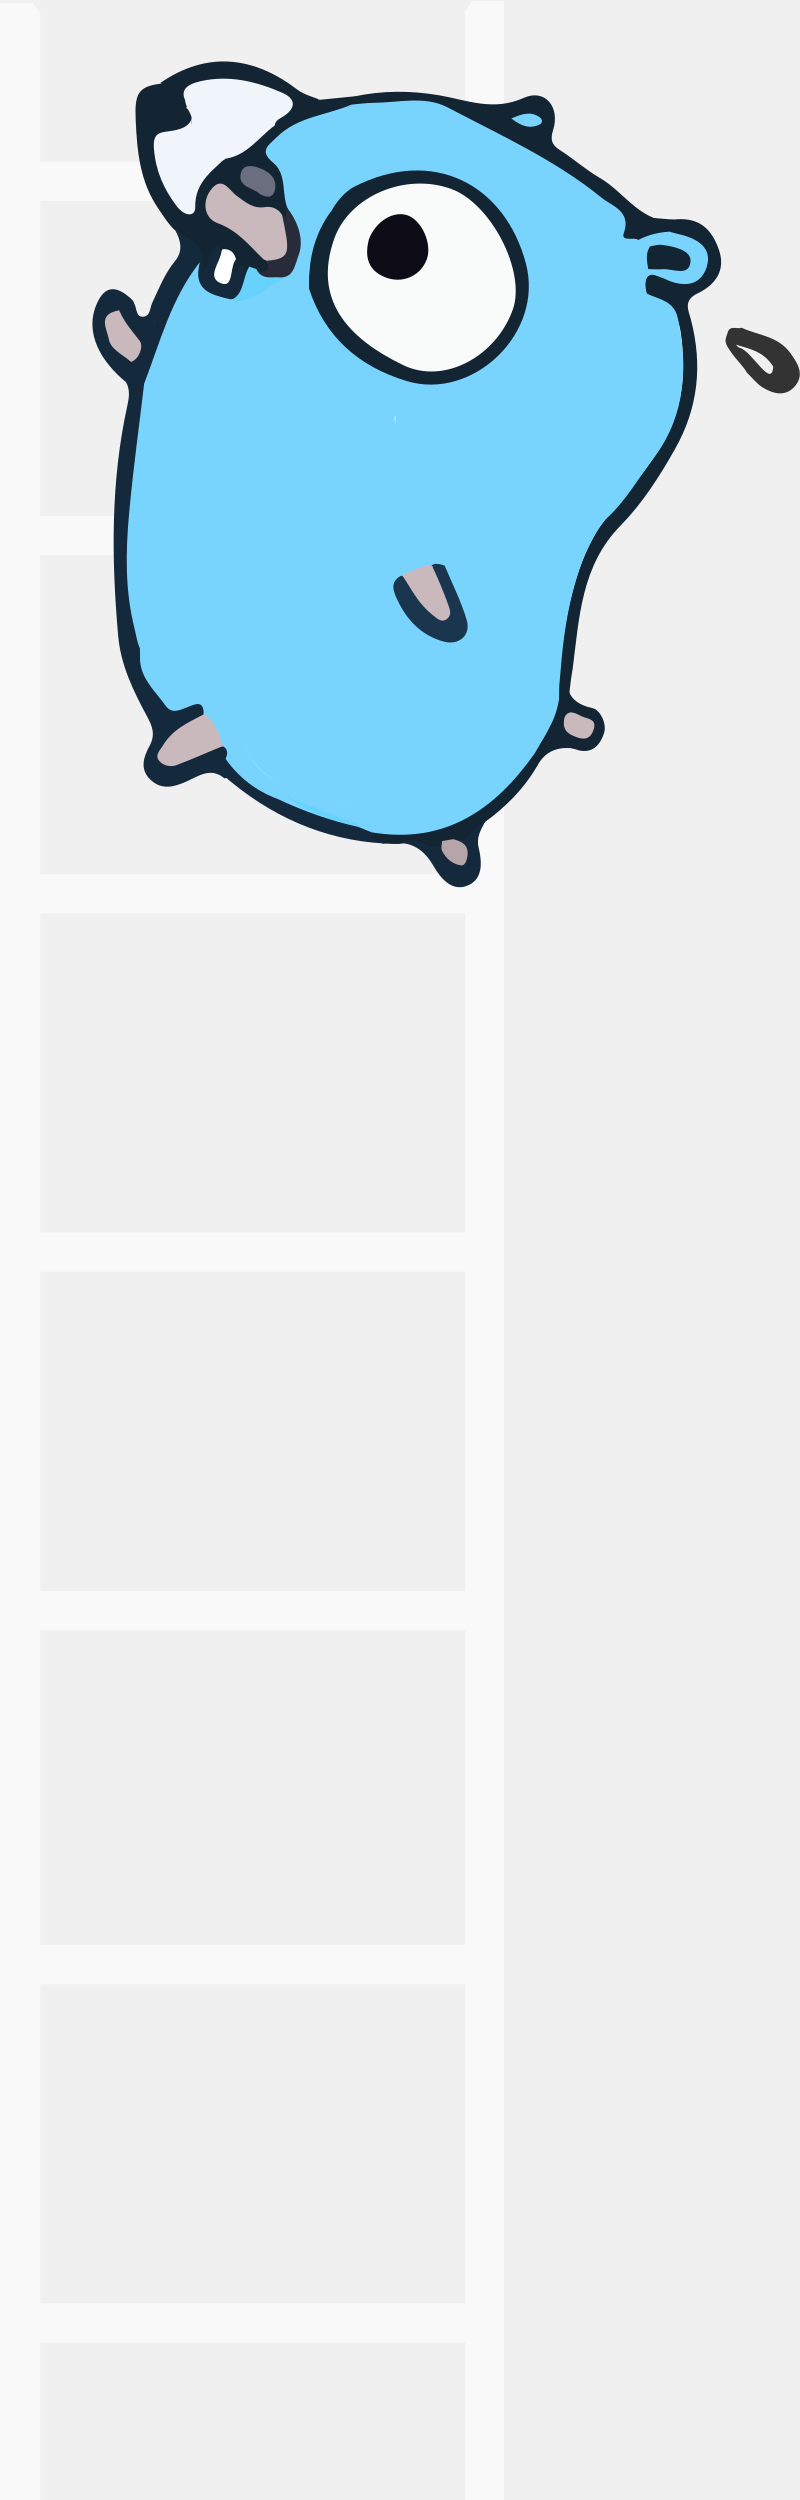
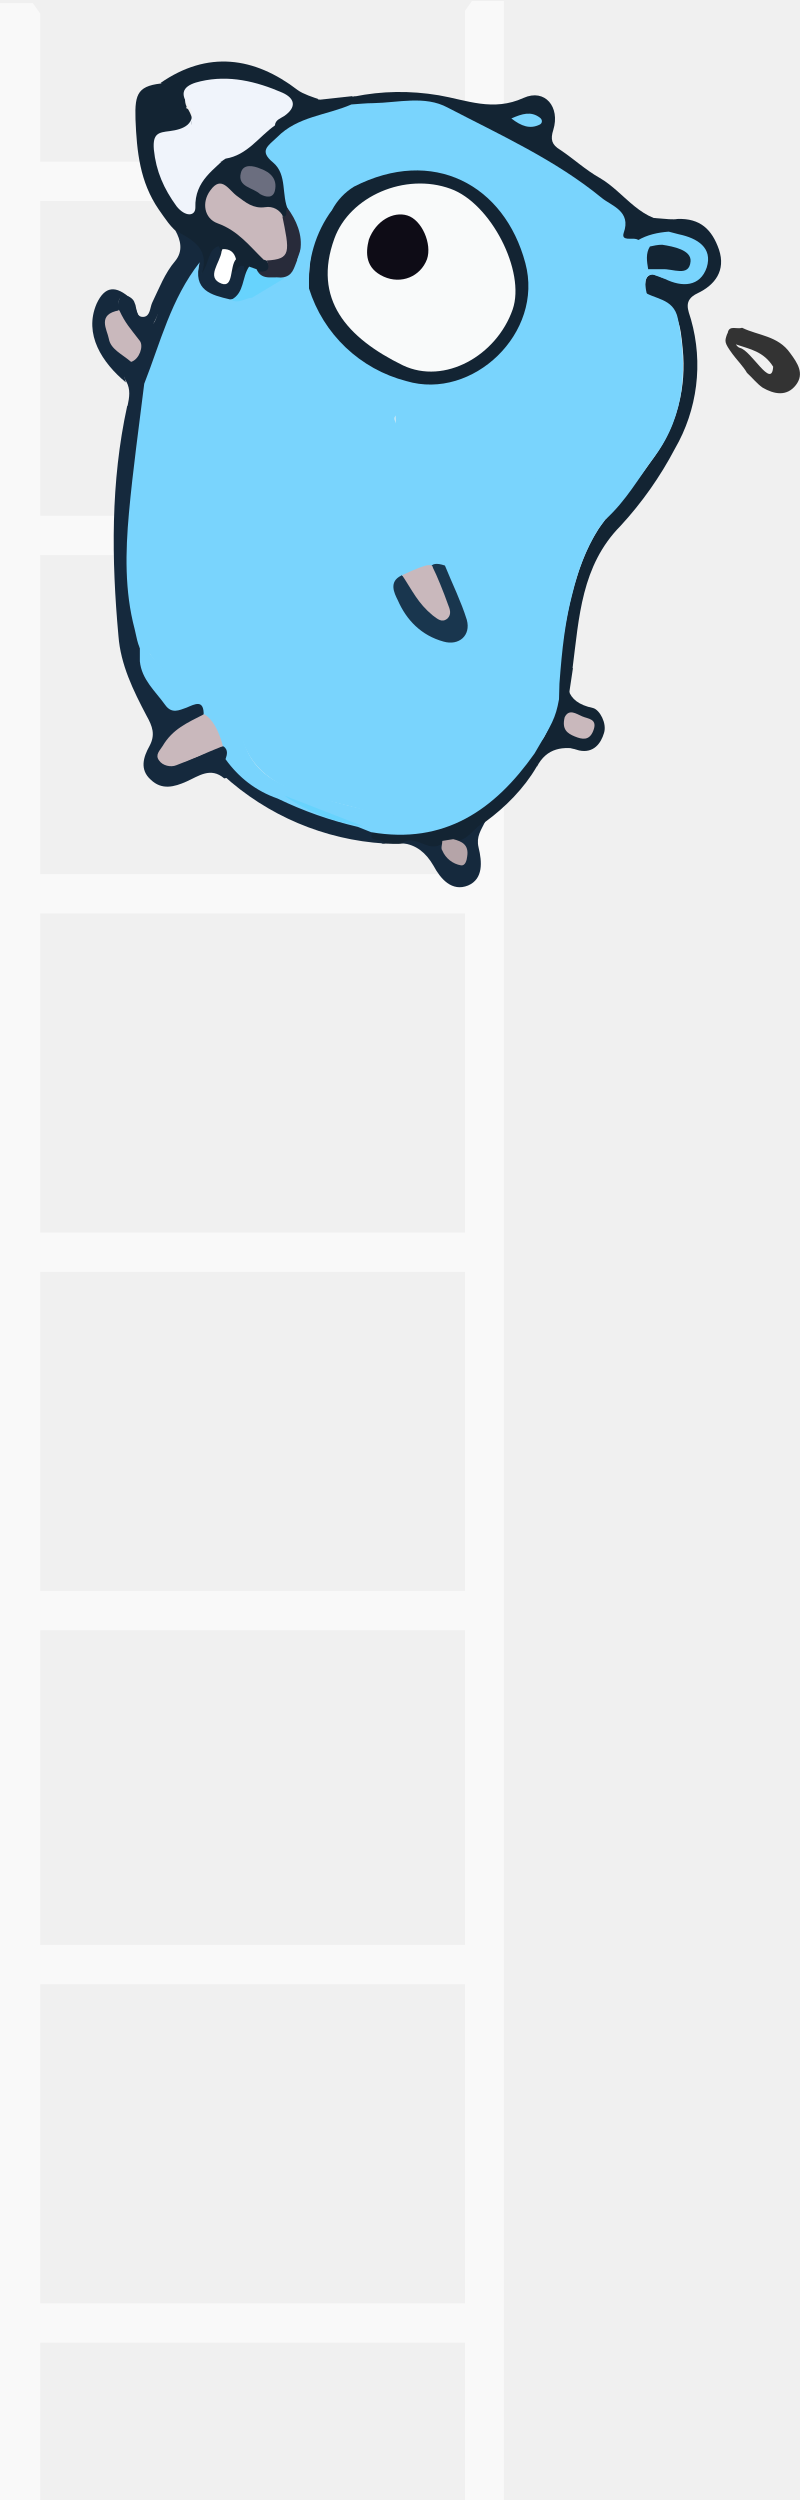
- <svg xmlns="http://www.w3.org/2000/svg" height="572" viewBox="0 0 183 572" width="183">
+ <svg xmlns="http://www.w3.org/2000/svg" height="572" width="183">
  <mask id="a" fill="#fff">
-     <path d="m0 .227h9.714v571.773h-9.714z" fill="#fff" fill-rule="evenodd" />
+     <path d="M0 .2h9.7V572H0z" fill-rule="evenodd" />
  </mask>
  <mask id="b" fill="#fff">
-     <path d="m.398.227h9.35v571.773h-9.349z" fill="#fff" fill-rule="evenodd" />
+     <path d="M.4.2h9.3V572H.4z" fill-rule="evenodd" />
  </mask>
  <mask id="c" fill="#fff">
-     <path d="m0 572h116v-572h-116z" fill="#fff" fill-rule="evenodd" />
+     <path d="M0 572h116V0H0z" fill-rule="evenodd" />
  </mask>
  <mask id="d" fill="#fff">
-     <path d="m.232.7h36.111v15.084h-36.11z" fill="#fff" fill-rule="evenodd" />
+     <path d="M.2.7h36.1v15H.3z" fill-rule="evenodd" />
  </mask>
-   <g fill="none" fill-rule="nonzero">
-     <g fill="#fff" opacity=".58">
-       <path d="m9.714 572h-9.715v-571.271h7.503l1.698 2.38v568.891z" mask="url(#a)" />
-       <path d="m9.75 572h-9.353v-569.393s1.587-2.38 1.636-2.38h7.288v571.773z" mask="url(#b)" transform="translate(106)" />
-       <path d="m0 373h115v-9h-115zm0-82h115v-9h-115zm0-164h115v-9h-115zm0 82h115v-9h-115zm0-163h115v-9h-115zm0 408h115v-9h-115zm0 82h115v-9h-115z" mask="url(#c)" />
+   <g fill="none">
+     <g fill="#fff" opacity=".6">
+       <path d="M9.7 572H0V.7h7.5l1.7 2.4V572z" mask="url(#a)" />
+       <path d="M9.8 572H.3V2.6L2 .2h7.3V572z" mask="url(#b)" transform="translate(106)" />
+       <path d="M0 373h115v-9H0zm0-82h115v-9H0zm0-164h115v-9H0zm0 82h115v-9H0zM0 46h115v-9H0zm0 408h115v-9H0zm0 82h115v-9H0z" mask="url(#c)" />
    </g>
-     <path d="m29.125 92.855c-3.825 17.406-3.638 34.982-2.09 52.616.584 6.662 3.436 12.542 6.497 18.228 1.365 2.53 2.107 4.374.633 7.057-1.35 2.464-2.241 5.328.306 7.689 2.559 2.369 5.292 1.65 8.198.359 2.723-1.211 5.569-3.369 8.68-.713 2.604-.389 2.313-2.568 2.65-4.366.02-1.125-.202-2.147-1.232-2.799-3.197-.907-5.49 1.445-8.193 2.339-1.684.558-3.965 2.16-5.013.47-1.308-2.107 1.352-3.393 2.674-4.76 1.912-1.973 4.841-2.633 6.47-5.013.804-2.06-.246-3.885-2.007-3.515-8.216 1.727-9.487-4.935-12.258-9.863-4.548-9.407-3.86-19.491-3.515-29.455.267-7.766 1.039-15.515 2.644-23.158.644-3.067 1.123-6.202.864-9.381.18-5.692 3.202-10.535 4.613-15.855.58-2.194 1.87-4.393.128-6.735-2.174 1.011-1.9 3.182-2.733 4.71-.735 1.347-.451 3.791-2.687 3.579-1.995-.188-2.582-2.708-2.829-4.348-.204-.467-.019-.065-.225-.534-.421-1.696-4.339-3.22-3.665 1.388-.228 4.394 3.871 7.997 2.236 12.618-1.195 1.232-1.47 2.566-.433 4.039.967 1.755.703 3.525.287 5.403z" fill="#15293d" />
+     <path d="M29.1 92.9c-3.8 17.4-3.6 35-2 52.6.5 6.6 3.4 12.5 6.4 18.2 1.4 2.5 2.1 4.4.7 7-1.4 2.5-2.3 5.4.3 7.7 2.5 2.4 5.3 1.7 8.2.4 2.7-1.2 5.5-3.4 8.6-.7 2.7-.4 2.4-2.6 2.7-4.4 0-1.1-.2-2.1-1.2-2.8-3.2-.9-5.5 1.5-8.2 2.4-1.7.5-4 2.1-5 .4-1.3-2 1.3-3.4 2.6-4.7 2-2 4.9-2.7 6.5-5 .8-2.1-.2-4-2-3.6-8.2 1.8-9.5-4.9-12.3-9.8C30 141.2 30.6 131 31 121c.3-7.7 1-15.5 2.7-23.1.6-3.1 1-6.2.8-9.4.2-5.7 3.2-10.5 4.6-15.9.6-2.2 2-4.4.2-6.7-2.2 1-2 3.2-2.8 4.7-.7 1.4-.4 3.8-2.6 3.6-2-.2-2.6-2.7-2.9-4.4l-.2-.5c-.4-1.7-4.3-3.2-3.7 1.4-.2 4.4 4 8 2.3 12.6-1.2 1.2-1.5 2.6-.5 4 1 1.8.7 3.6.3 5.5z" fill="#15293d" />
    <g fill="#132433">
-       <path d="m80.592 22.092-7.32.73c-4.836-.79-6.991 3.828-10.685 5.338-3.71 2.89-7.055 6.294-11.475 8.178-3.828 2.834-8.19 5.212-8.7 11.446-3.851-3.444-4.779-7.488-6.008-11.308-.915-2.845 1.447-3.304 3.318-4.156 3.09-1.408 5.758-3.14 3.339-7.195-.478-1.116-3.79.252-2.193-2.876 1.431-2.797-.56-3.394-2.915-3.222-6.363.513-7.17 2.192-6.912 8.302.308 7.333.957 14.307 5.274 20.536 1.482 2.136 2.756 4.374 4.992 5.824 1.698 3.39 5.026 5.91 4.924 10.14 3.235-.124 2.974-3.339 4.776-4.418.72-.078 1.205.25 1.517.878.107 2.91.936 4.78 4.272 3.041.76.035 1.51.121 2.265.218 3.708.234 3.586-1.447 1.94-3.9-2.732-3.47-5.163-7.21-9.517-9.044-1.823-.77-2.997-2.598-1.89-4.568 1.304-2.324 2.965-.597 4.11.354 3.306 2.738 7.573 2.743 11.278 4.322 1.239.06 2.022-.57 2.502-1.662.12-4.095.077-8.2-2.33-11.746-1.853-2.73-.706-4.367 1.592-5.921 2.938-1.988 6.026-3.529 9.523-4.253 2.32-.481 4.819-.822 5.731-3.628-.056-.887-.25-1.64-1.408-1.41" />
-       <path d="m131.05 152.854c1.473-11.57 1.967-23.428 10.877-32.535 5.066-5.178 8.94-11.254 12.517-17.582 5.331-9.431 6.332-19.22 3.645-29.593-.565-2.165-1.86-4.413 1.556-6.038 3.934-1.873 6.499-5.176 4.845-9.957-1.596-4.605-4.322-7.279-9.49-6.991-1.765.317-7.133-.838-8.907 0-.493.233 5.209 2.098 5.884 2.656 1.362.94 3.017 1.249 4.44 2.056 2.157 1.227 4.12 2.837 3.207 5.62-.812 2.475-3.008 2.918-5.396 2.429-.103.001-.207.001-.31 0-2.783.15-7.13-2.224-6.245 3.889.331.661.68 1.559 1.338 1.686 6.361 1.235 6.71 6.19 7.144 11.259.775 8.98-1.116 17.146-6.315 24.614-3.584 5.15-7.485 10.013-11.565 14.762-8.172 10.534-10.078 29.424-11.086 42.064-.103 1.29 1.966.028 3.049-2.417.268-2.498.539-4.473.812-5.923z" />
-       <path d="m154.894 50.564c-8.115.83-11.822-6.503-17.668-9.864-3.197-1.837-5.995-4.375-9.118-6.36-1.93-1.226-2.243-2.416-1.547-4.618 1.644-5.225-1.857-9.535-6.761-7.314-6.944 3.148-13.085.45-19.39-.615-6.594-1.114-12.955-1.084-19.41.28.28.586.561 1.172.844 1.759 1.816 1.999 4.143 1.237 6.26 1.019 8.56-.888 16.307.785 23.663 5.679 7.831 5.21 16.883 8.394 24.123 14.715 2.678 2.34 5.653 4.224 6.327 8.112.344 1.994 1.639 2.813 3.599 2.614 2.603-.846 5.546-.91 7.515-3.262-2.854-3.236 2.473-.361 1.563-2.145zm-23.962 101.436c-2.8.58-2.238 3.424-3.416 5.096.427-.124.881-.124 1.308 0-1.183 4.03-2.399 8.068-4.468 11.738-8.643 11.429-19.093 19.354-34.412 17.902-.93-.087-5.164.299-6.015.745-2.779 4.733 2.117 4.643 3.582 5.519 1.465 0 3.342.238 4.489 0 3.468-.891 10.102 5.309 12.499 2 3.955-.918 4.332-5.15 6.575-7 4.544-3.294 8.841-7.568 11.745-12.604 1.513-5.778 5.48-5.075 9.706-3.693 3.311.709 4.926-1.595 5.686-3.994.702-2.216-.999-5.329-2.549-5.659-6.66-1.415-6.379-5.716-5.356-10.663" />
+       <path d="M80.6 22l-7.3.8c-4.9-.8-7 3.8-10.7 5.4-3.7 2.9-7 6.3-11.5 8.1-3.8 2.9-8.2 5.3-8.7 11.5-3.8-3.5-4.8-7.5-6-11.3-1-2.9 1.5-3.3 3.3-4.2 3.1-1.4 5.8-3.1 3.4-7.2-.5-1-3.8.3-2.2-2.9 1.4-2.7-.6-3.3-3-3.2-6.3.5-7.1 2.2-6.9 8.3.3 7.4 1 14.3 5.3 20.6 1.5 2.1 2.8 4.3 5 5.8 1.7 3.4 5 5.9 5 10.1 3.2-.1 2.9-3.3 4.7-4.4.7 0 1.2.3 1.5.9.1 2.9 1 4.8 4.3 3l2.3.2c3.7.3 3.5-1.4 1.9-3.9-2.7-3.4-5.2-7.2-9.5-9-1.8-.8-3-2.6-2-4.6 1.4-2.3 3-.6 4.2.4C57 49 61.3 49 65 50.7c1.2 0 2-.6 2.5-1.6.1-4.1 0-8.2-2.3-11.8-1.9-2.7-.8-4.4 1.5-6 3-1.9 6-3.4 9.6-4.2 2.3-.5 4.8-.8 5.7-3.6 0-.9-.3-1.6-1.4-1.4M131 152.9c1.5-11.6 2-23.5 11-32.6a83 83 0 0012.4-17.6 38.2 38.2 0 003.7-29.6c-.6-2.1-1.9-4.4 1.5-6 4-1.9 6.5-5.2 4.9-10-1.6-4.6-4.3-7.2-9.5-7-1.8.4-7.1-.8-9 0-.4.3 5.3 2.2 6 2.7 1.3 1 3 1.3 4.4 2 2.2 1.3 4.1 3 3.2 5.7-.8 2.5-3 3-5.4 2.4h-.3c-2.8.2-7.1-2.2-6.2 4 .3.6.7 1.5 1.3 1.6 6.4 1.2 6.7 6.2 7.2 11.3a36 36 0 01-6.4 24.6 184 184 0 01-11.5 14.7c-8.2 10.6-10.1 29.5-11.1 42-.1 1.4 2 .1 3-2.3l.9-6z" />
+       <path d="M154.9 50.6c-8.1.8-11.8-6.5-17.7-9.9-3.2-1.8-6-4.4-9-6.4-2-1.2-2.3-2.4-1.6-4.6 1.6-5.2-1.9-9.5-6.8-7.3-7 3.2-13 .5-19.4-.6-6.6-1.1-13-1-19.4.3l.8 1.7c1.9 2 4.2 1.3 6.3 1 8.6-.8 16.3.8 23.7 5.7 7.8 5.2 16.9 8.4 24 14.7 2.8 2.4 5.7 4.3 6.4 8.2.4 2 1.7 2.8 3.6 2.6 2.6-.9 5.6-1 7.5-3.3-2.8-3.2 2.5-.4 1.6-2.1zm-24 101.4c-2.8.6-2.2 3.4-3.4 5.1h1.3c-1.2 4-2.4 8-4.4 11.7-8.7 11.5-19.1 19.4-34.5 18-.9-.2-5.1.2-6 .7-2.8 4.7 2.1 4.6 3.6 5.5 1.5 0 3.4.2 4.5 0 3.5-.9 10.1 5.3 12.5 2 4-1 4.3-5.2 6.6-7 4.5-3.3 8.8-7.6 11.7-12.6 1.5-5.8 5.5-5 9.7-3.7 3.3.7 5-1.6 5.7-4 .7-2.2-1-5.3-2.5-5.7-6.7-1.4-6.4-5.7-5.4-10.6" />
    </g>
-     <path d="m53.174 62.283c-.326-1.26.926-2.573-.16-3.775-1.239.085-1.601 1.377-2.579 1.905-.234-1.381.47-2.85-.455-4.12-2.563.956-1.9 3.842-3.82 6.179 1.99-6.09-3.082-8.004-6.056-9.763 1.276 2.304 1.793 4.751 0 6.93-2.367 2.875-3.73 6.344-5.294 9.69-.52 1.117-.397 2.91-1.893 3.124-2.053.294-1.377-2.293-2.594-3.022-.796 2.625-.158 5.418 2.336 5.832 2.287.377 2.689-1.723 3.573-3.443.722-1.409-4.538 8.351-4.283 16.18 2.5-1.161 3.032-3.666 3.753-5.917 2.198-6.842 6.577-14.785 9.782-21.67-.833 5.279-.604 8.293 6.11 8.925.58-.254 1.947-.795 2.406-1.111 2.488-1.709 2.396-4.045 1.814-7.318-1.38-.553-1.55 1.292-2.64 1.374z" fill="#15293d" />
-     <path d="m-.272 9.822c1.559-.558 3.882-1.28 5.148-2.251 9.877-7.595 20.624-9.079 31.467-1.571-.973.758-4.009.028-2.528 2.29.837 1.277 3.47 1.75 2.177 3.883-1.402 2.31-3.275-.964-4.992-.099-.504-.233-.594-.177-.748-.722 1.424-2.846-1.617-4.754-4.259-5.128-5.14-.727-10.016.223-14.769 2.282-4.647 2.015.732 4.994-.741 7.279-4.369-.558-6.408-5.372-10.755-5.963z" fill="#132433" mask="url(#d)" transform="matrix(-1 0 0 1 73 13)" />
-     <path d="m88 193c-.299-1.54-4.416.234-2.618-3.13-.383-1.462-1.549-1.942-2.792-2.33-5.992-1.16-11.683-3.231-17.113-6.038-4.768-2.107-7.994-6.657-12.93-8.502-.806 1.33-.05 3.241-1.547 4.315 10.659 9.33 22.857 14.886 37 15.685" fill="#15293d" />
-     <path d="m170.887 85.257c1.21 1.16 2.278 2.583 3.658 3.426 2.527 1.545 5.437 2.149 7.515-.547 2.006-2.597.42-5.054-1.217-7.334-2.823-3.935-7.345-4.048-11.134-5.802-1.11.364-2.815-.697-3.254 1.208-.399 1.734.935 2.334 2.213 2.735 2.906.911 6.023 1.416 8.247 4.929-.314 5.309-4.944-3.667-7.656-4.286-1.38-.316-2.36-4.877-2.98-2.896-.451 1.447-.561 1.711 1.288 4.32.744 1.053 2.591 2.898 3.32 4.247" fill="#333" />
-     <path d="m101.283 192.859c-3.092 2.591-6.19-2.275-9.283.006 3.225.43 5.387 2.16 7.174 5.254 1.674 2.892 4.274 6.046 7.929 4.452 3.47-1.513 3.177-5.394 2.41-8.644-.584-2.486.564-4.086 1.487-5.927-2.617 1.188-3.998 4.778-7.399 4.428.178 1.106 1.21 1.88 1.015 3.368-1.734-.212-2.561-1.537-3.333-2.937" fill="#15293d" />
-     <path d="m28.437 86c.001 0 1.425-1.416 2.563-2.243.38-2.523-3.533-5.33-4.077-7.592-.507-2.098-1.215-3.748.577-5.665-.911-2.473.393-2.868 2.5-2.13-3.485-3.19-6.064-3.016-7.872 1.166-2.985 6.896 1.287 13.448 6.71 17.916z" fill="#15293d" />
-     <path d="m132.5 171.532c-6.929-3.287-9.558.942-9.703 3.941 2.267-4.501 6.107-4.81 10.238-3.941z" fill="#132433" />
-     <path d="m45.715 60c-6.604 8.367-9.094 18.352-12.727 27.76-1.168 9.885-2.547 19.752-3.443 29.662-.802 8.842-.972 17.734 1.255 26.456.581 2.274.675 4.823 2.797 6.448.15-.109.328-.195.44-.337.105-.132.137-.321.203-.486 3.265 5.137 7.963 7.82 13.83 9.412 3.674 1 6.05 3.807 6.921 8.417 1.63 8.63 8.595 12.733 16.337 14.944 3.88 1.108 7.945 1.884 11.791 3.095 15.39 4.85 26.293-1.62 35.998-12.928 4.929-5.744 5.036-12.541 6.055-19.146 1.465-9.493 3.198-18.922 5.275-28.287.575-2.595 2.753-4.356 4.304-6.43 3.29-4.399 2.938-8.837-.852-11.81-4.32-3.38-8.604-3.04-12.16 1.163-3.82 4.52-7 9.176-8.706 15.234-1.171 4.16-4.969 7.7-4.804 12.599.096 2.944.327 5.865.111 8.828-.276 3.734-1.584 4.45-5.397 3.646-6.46-1.361-9.769-6.352-13.972-10.398-1.19-1.147-1.414-2.739-.754-4.145 2.405-5.096 1.725-10.568 2.064-15.903.238-3.73 1.286-6.82 4.606-8.993 3.014-1.975 4.06-5.265 4.553-8.617.544-3.677-1.35-6.123-4.757-7.155-2.234-.677-4.374-.005-4.21 2.796.244 4.306-1.258 6.522-5.738 5.738-3.345-.585-6.935-5.519-5.476-8.472 4.245-8.59-4.709-12.668-6.019-19.28-.118-.6.24-.35-.336-.343-5.837.075-9.278-5.55-14.787-6.181-2.037-.6-3.559 1.196-5.472 1.185-4.289-1.039-8.63-1.932-6.93-8.472z" fill="#79d4fd" />
-     <path d="m63.406 73.733c.452 1.03 1.66 1.629 2.874 1.183 5.379-1.976 6.039 2.04 7.207 5.507.532 1.576.768 3.795 1.91 4.52 4.198 2.675 3.024 4.535.833 8.309-1.892 3.254 1.31 7.501 4.403 9.764 3.032 2.216 6.792 1.972 9.846-.693 1.007-.879 1.134-2.224.916-3.629-.225-1.438-2.89-3.882.837-4.057 2.835-.135 5.167 2.007 5.135 4.863-.037 2.899-.657 6.852-3.155 8.025-6.731 3.158-6.852 8.947-6.59 14.6.215 4.624-.653 8.78-2.318 12.914-.882 2.183-.464 3.375 1.551 5.062 4.872 4.078 8.643 9.337 15.448 10.995 4.281 1.044 6.728-.439 6.856-4.897.125-4.376-.707-8.724.192-13.166.516-2.53.689-4.704 3.343-5.83 1.248-.528 2.333-1.364 2.098-2.938-1.236-8.35 5.699-12.293 10.06-17.256 1.914-2.18 6.175.149 8.447 2.316 2.298 2.196 3.26 5.643.673 8.041-6.944 6.44-6.698 15.036-8.603 23.28-1.48 6.413-2.823 13.033-3.027 19.368-.374 11.474-8.816 17.747-16.054 22.729-5.288 3.64-11.674 4.833-17.444 3.64-7.794-1.611-17.028-3.93-23.204-6.47s-9.907-6.913-10.75-14.294c-.596-5.223-5.334-6.374-8.555-7.49-6.848-2.373-10.335-5.506-14.335-12.425l.048 5.548c.365 4.255 3.516 6.935 5.769 10.124 1.444 2.042 3.143 1.17 4.874.492 1.908-.747 4.085-1.922 3.895 1.83.896 2.791 1.36 5.861 4.611 7.144 1.087.793.817 1.795.432 2.813 3.013 4.26 6.966 7.3 11.856 9.13 5.925 2.784 12.046 4.992 18.45 6.396l3.057 1.248c16.758 2.835 28.25-5.151 37.35-18.055 3.912-6.755 4.725-7.896 5.574-12.36.035-.355-.011-3.228.084-3.573.633-7.953 1.327-14.351 2.977-20.789 1.222-4.765 2.837-9.617 6.022-14.797 3.874-4.992 6.649-10.429 9.156-15.364 4.891-9.623 10.061-19.172 6.85-30.641-.807-2.883-1.762-5.17-5.166-5.744-2.448-.412-1.881-1.032.161-1.82-1.67-6.839 3.579-3.692 3.579-3.692-.333-1.34-1.832-1.54-2.164-2.879-.38-1.345-.103-2.804-.718-4.106-.735-1.154-2.02-1.413-3.142-1.93-1.09-.261-3.494.525-2.82-1.377 1.773-5.015-2.812-6.21-4.996-7.992-10.668-8.708-23.262-14.387-35.364-20.754-5.15-2.71-11.292-1.062-17-1.023-1.65.011-3.302.262-4.955.404-5.7 2.455-12.298 2.704-17.097 7.443-2.03 2.001-4.088 3.128-.81 5.86 3.315 2.767 1.753 7.42 3.482 10.886.694 3.28.898 6.691 2.587 9.71 1.375.33 2.275-.504 2.447-1.58.548-3.415 2.973-5.307 5.439-7.22 9.534-9.61 22.924-11.832 31.645-4.175 11.04 9.691 14.9 20.906 6.679 33.012-4.904 7.222-12.855 10.366-21.418 8.15-10.935-2.83-17.54-10.14-21.795-20.068-1.564-2.017.412-5.971-3.629-6.638-2.08.878-2.983 3.043-4.736 4.277-1.62 2.622-6.674.56-6.934 5.033 2.8 1.103 5.741 1.931 7.126 5.107z" fill="#79d4fd" />
-     <path d="m46.669 163.406c-3.833 2.043-7.134 3.397-9.472 7.288-.623 1.037-1.794 2.021-.83 3.316.87 1.17 2.712 1.546 3.923 1.087 4.067-1.544 6.676-2.777 10.71-4.403-1.064-3.834-2.508-6.263-4.331-7.288z" fill="#c9b8bc" />
-     <path d="m24.878 77.533c.388 2.338 3.011 3.479 5.122 5.268 1.892-.639 2.856-3.64 2-4.763-2.338-3.067-3.308-3.946-4.747-7.038-5.152.881-2.731 4.371-2.375 6.533z" fill="#c9b8bc" />
-     <path d="m62.856 28.705c.151-1.303 1.318-1.603 2.2-2.215 2.867-1.993 2.437-3.99-.462-5.26-5.959-2.61-12.187-4.137-18.736-2.642-3.076.702-5.35 2.134-2.67 5.657 1.908 2.72-.402 5.447.063 8.28 1.24 7.589 1.951 8.032 8.377 3.789 4.964-.78 7.583-4.93 11.228-7.609" fill="#f0f4fb" />
-     <path d="m64.776 49.61c-.799-1.712-2.438-2.498-4.077-2.234-2.813.452-4.514-1.107-6.442-2.498-1.841-1.327-3.513-4.943-6.127-1.293-1.942 2.719-1.38 6.377 1.679 7.484 4.677 1.691 7.306 5.232 10.54 8.318 4.34 1.509 6.392.268 6.619-4.116.111-2.153.055-4.33-2.192-5.661" fill="#c9b8bc" />
-     <path d="m50.586 37c-2.272-.671-2.794 1.486-5.354 1.181-.444-3.767-2.284-7.517-1.115-11.706.351-1.26-.331-2.05-1.48-2.475.333-.004.666-.004.999 0 1.475 4.518-1.72 5.612-4.822 6.009-2.5.32-3.892.477-3.584 4.153.421 5.024 2.252 9.107 5.169 12.964 1.982 2.62 4.314 2.378 4.265.35-.152-6.23 4.57-8.715 7.784-12.21" fill="#f0f4fb" />
-     <path d="m64.5 49c1.836 8.707 2.196 10.258-3.499 10.648 1.496 3.014-1.447 2.605-3.001 2.271.99 4.331 3.85 2.621 6.5 1.581 2.531-.35 2.745-2.132 3.5-4.091.539-1.206 1.074-1.407.666-2.127.637-3.489-.84-7.055-3.023-9.807-.448 1.034.311 1.985-.867 2.135z" fill="#282b3a" />
-     <path d="m65 63.67c-2.093-.777-4.943.901-6.348-2.106l-1.594-.564c-1.623 2.387-1.019 6.05-4.058 7.624 1.732 1.064 3.197-.462 4.81-.525" fill="#67d3fd" />
-     <path d="m59.468 44.4c1.46.85 2.953.978 3.396-.823.637-2.581-1.053-4.142-3.216-5.017-1.682-.68-4.016-1.14-4.544 1.08-.755 3.194 2.798 3.283 4.364 4.76" fill="#6b6e7f" />
-     <path d="m50.903 57.017c-.076.175-.205.342-.222.523-.279 2.546-3.667 6.03.045 7.33 2.783.976 1.771-3.82 3.274-5.543-.418-1.642-1.417-2.46-3.097-2.31" fill="#fff" />
-     <path d="m142.672 60c-2.08 5.869-1.057 7.767 5.415 9.38 1.587.396 3.163 1.159 3.251 2.635.298 5.102 3.078 9.827.913 15.376-3.477 8.93-6.63 17.819-13.64 24.964-.836.851-3.57 3.89 0 6.418 4.689-4.251 7.476-9.414 11.229-14.406 7.093-9.432 7.487-20.802 5.254-31.514-1.011-4.851-5.621-4.21-8.25-6.469-3.943-.708.501-6.285-4.172-6.384zm9.396 3.792c4.11 1.993 8.164 1.785 9.603-2.641 1.446-4.44-2.094-6.624-6.378-7.575-.722-.16-1.43-.382-2.144-.576-2.525.178-4.935.727-7.149 1.937.29 1.467 1.681 1.752 2.815 2.31 1.371 1.755 3.755 1.164 6.362 2.574-2.78.412-5.246-.073-6.799 1.677.626 1.627 2.397 1.622 3.69 2.294zm-28.534-35.338c.592-.289.646-1.103.012-1.57-2.023-1.496-4.005-.867-6.546.217 2.307 1.807 4.254 2.467 6.534 1.353z" fill="#79d4fd" />
-     <path d="m129.161 164.136c-.621 2.789.638 3.677 2.336 4.372 1.681.691 3.293.931 4.173-1.176 1.212-2.895-1.208-2.81-2.512-3.412-1.393-.64-2.992-1.807-3.997.216" fill="#c9b8bc" />
-     <path d="m101.151 192.434c-.025.744-.313 1.622-.022 2.209.887 1.77 2.384 3.098 4.343 3.349.97.125 1.34-1.177 1.477-2.136.364-2.508-1.269-3.353-3.279-3.856z" fill="#b5a4a8" />
-     <path d="m83 189c-6-2.334-12-4.668-18-7 5.586 3.652 11.47 6.359 18 7" fill="#67d3fd" />
-     <path d="m70.69 66c3.602 11.022 11.318 17.865 22.409 21.2 15.101 4.54 31.457-11.01 27.222-26.926-4.818-18.102-21.207-26.762-39.262-17.559-2.548 1.3-4.59 4.327-5.059 5.285-3.73 3.097-5.5 9.097-5.31 18z" fill="#132433" />
-     <path d="m91.845 131.693c-2.923 1.444-1.692 3.939-.893 5.636 2.137 4.54 5.477 8.085 10.567 9.462 3.489.944 6.292-1.414 5.267-4.922-1.25-4.278-3.326-8.318-5.045-12.46-4.071-1.455-3.62 1.26-3.27 3.637.362 2.476 2.48 4.444 2.26 7.55-4.716-1.474-4.73-7.325-8.886-8.903" fill="#19364e" />
-     <path d="m92 131.595c2.407 3.559 3.59 6.438 7.085 9.195 1.029.81 2.065 1.86 3.345.683 1.001-.926.453-2.18.088-3.215-.88-2.52-2.73-6.913-3.433-8.272-.144-.736-.309-.681-.992-.681-.82 0-2.851.763-6.093 2.29z" fill="#c9b8bc" />
-     <path d="m148.307 61.561c1.078.018 2.158.13 3.227.036 2.34-.203 6.182 1.87 6.46-1.795.195-2.579-3.882-3.442-6.542-3.779-.881-.112-1.804.213-2.708.337-1.125 1.625-.713 3.421-.437 5.201" fill="#132433" />
-     <path d="m70.69 66c-.159-6.518 1.214-12.624 5.31-18-4.698 1.473-4.765 6.277-7.334 9.282-.222.71-.442 1.418-.666 2.127 3.23 1.33.31 4.945 2.69 6.591" fill="#79d4fd" />
-     <path d="m76.495 54.551c-4.915 13.86 2.797 22.713 15.713 28.972 9.52 4.616 21.424-2.128 25.138-12.745 3.04-8.686-4.994-24.287-14.197-27.582-10.471-3.747-23.158 1.658-26.654 11.355" fill="#f9fafa" />
-     <path d="m84.389 54.798c-.765 3.134-.762 6.65 3.43 8.515 4.045 1.798 8.409-.07 9.838-4.013 1.27-3.51-1.158-8.956-4.487-10.056-3.126-1.034-7.196 1.3-8.781 5.554" fill="#0e0c16" />
+     <path d="M53.2 62.3c-.4-1.3.9-2.6-.2-3.8-1.2 0-1.6 1.4-2.6 2-.2-1.5.5-3-.4-4.2-2.6 1-2 3.8-3.8 6.2 2-6.1-3.1-8-6.1-9.8 1.3 2.3 1.8 4.8 0 7-2.4 2.8-3.7 6.3-5.3 9.6-.5 1.1-.4 3-1.9 3.2-2 .2-1.4-2.3-2.6-3-.8 2.6-.1 5.3 2.4 5.8 2.2.3 2.6-1.8 3.5-3.5.8-1.4-4.5 8.4-4.3 16.2 2.5-1.2 3-3.7 3.8-6 2.2-6.8 6.6-14.7 9.8-21.6-.8 5.3-.6 8.3 6 9l2.5-1.2c2.5-1.7 2.4-4 1.8-7.3-1.4-.5-1.5 1.3-2.6 1.4z" fill="#15293d" />
+     <path d="M-.3 9.8c1.6-.5 4-1.3 5.2-2.2C14.8 0 25.5-1.5 36.3 6c-1 .8-4 0-2.5 2.3.9 1.3 3.5 1.7 2.2 3.9-1.4 2.3-3.3-1-5-.1-.5-.3-.6-.2-.7-.7 1.4-2.9-1.7-4.8-4.3-5.2a27 27 0 00-14.8 2.3c-4.6 2 .8 5-.7 7.3C6 15.2 4 10.4-.3 9.8z" fill="#132433" mask="url(#d)" transform="matrix(-1 0 0 1 73 13)" />
+     <path d="M88 193c-.3-1.5-4.4.2-2.6-3.1-.4-1.5-1.6-2-2.8-2.4-6-1.1-11.7-3.2-17.1-6-4.8-2.1-8-6.7-13-8.5-.8 1.3 0 3.2-1.5 4.3A60.2 60.2 0 0088 193" fill="#15293d" />
+     <path d="M170.9 85.3c1.2 1.1 2.3 2.5 3.6 3.4 2.6 1.5 5.5 2.1 7.6-.6 2-2.6.4-5-1.3-7.3-2.8-4-7.3-4-11-5.8-1.2.4-3-.7-3.3 1.2-.4 1.7.9 2.3 2.2 2.7 2.9 1 6 1.5 8.2 5-.3 5.3-5-3.7-7.6-4.3-1.4-.3-2.4-4.9-3-3-.5 1.5-.6 1.8 1.3 4.4.7 1 2.6 3 3.3 4.3" fill="#333" />
+     <path d="M101.3 192.9c-3.1 2.6-6.2-2.3-9.3 0 3.2.4 5.4 2.1 7.2 5.2 1.6 3 4.2 6 7.9 4.5 3.5-1.5 3.2-5.4 2.4-8.7-.6-2.5.6-4 1.5-5.9-2.6 1.2-4 4.8-7.4 4.4.2 1.1 1.2 2 1 3.4-1.7-.2-2.5-1.5-3.3-3M28.4 86l2.6-2.2c.4-2.6-3.5-5.4-4-7.6-.6-2.1-1.3-3.8.5-5.7-1-2.5.4-2.9 2.5-2.1-3.5-3.2-6-3-7.9 1.1-3 7 1.3 13.5 6.7 18z" fill="#15293d" />
+     <path d="M132.5 171.5c-7-3.3-9.6 1-9.7 4 2.3-4.5 6.1-4.8 10.2-4z" fill="#132433" />
+     <path d="M45.7 60c-6.6 8.4-9 18.4-12.7 27.8-1.2 9.8-2.6 19.7-3.5 29.6-.8 8.9-1 17.8 1.3 26.5.6 2.3.7 4.8 2.8 6.4l.4-.3.2-.5a22 22 0 0013.9 9.4c3.6 1 6 3.8 6.9 8.4 1.6 8.7 8.6 12.8 16.3 15 4 1 8 1.9 11.8 3 15.4 5 26.3-1.5 36-12.9 5-5.7 5-12.5 6-19.1 1.5-9.5 3.3-19 5.3-28.3.6-2.6 2.8-4.3 4.4-6.4 3.2-4.4 2.9-8.9-.9-11.8-4.3-3.4-8.6-3-12.2 1.1a40 40 0 00-8.7 15.3c-1.1 4.1-5 7.7-4.8 12.6.1 3 .4 5.8.1 8.8-.2 3.7-1.5 4.4-5.4 3.6-6.4-1.3-9.7-6.3-14-10.4a3.5 3.5 0 01-.7-4.1c2.4-5.1 1.7-10.6 2-16 .3-3.6 1.4-6.7 4.7-8.9 3-2 4-5.3 4.5-8.6.6-3.7-1.3-6.1-4.7-7.2-2.3-.6-4.4 0-4.2 2.8.2 4.3-1.3 6.5-5.8 5.8-3.3-.6-6.9-5.6-5.4-8.5 4.2-8.6-4.7-12.7-6-19.3-.2-.6.2-.3-.4-.3-5.8 0-9.3-5.6-14.8-6.2-2-.6-3.5 1.2-5.5 1.2-4.2-1-8.6-2-6.9-8.5z" fill="#79d4fd" />
+     <path d="M63.4 73.7c.5 1 1.7 1.7 2.9 1.2 5.4-2 6 2 7.2 5.5.5 1.6.8 3.8 1.9 4.5 4.2 2.7 3 4.6.8 8.4-1.9 3.2 1.3 7.5 4.4 9.7 3 2.2 6.8 2 9.9-.7 1-.9 1.1-2.2.9-3.6-.2-1.4-2.9-3.9.8-4 2.9-.2 5.2 2 5.2 4.8 0 2.9-.7 6.9-3.2 8-6.7 3.2-6.8 9-6.6 14.6a30 30 0 01-2.3 13c-.9 2.1-.5 3.3 1.6 5 4.8 4 8.6 9.3 15.4 11 4.3 1 6.7-.4 6.9-4.9 0-4.4-.7-8.7.2-13.2.5-2.5.6-4.7 3.3-5.8 1.2-.5 2.3-1.4 2-3-1.1-8.3 5.8-12.2 10.2-17.2 1.9-2.2 6.1.2 8.4 2.3 2.3 2.2 3.3 5.7.7 8-7 6.5-6.7 15.1-8.6 23.3-1.5 6.5-2.9 13-3 19.4-.4 11.5-8.9 17.8-16.1 22.7-5.3 3.7-11.7 4.9-17.5 3.7-7.8-1.6-17-4-23.2-6.5S55.7 173 55 165.6c-.6-5.2-5.3-6.4-8.6-7.5A23.6 23.6 0 0132 145.7v5.6c.4 4.2 3.6 6.9 5.8 10 1.5 2.1 3.2 1.2 4.9.6 1.9-.8 4-2 3.9 1.8.9 2.8 1.3 5.9 4.6 7.1 1 .8.8 1.8.4 2.9 3 4.2 7 7.3 11.9 9 6 2.9 12 5 18.4 6.5l3 1.2c16.8 2.9 28.3-5.1 37.4-18 4-6.8 4.8-8 5.6-12.4l.1-3.6c.6-8 1.3-14.3 3-20.7 1.2-4.8 2.8-9.7 6-14.8 3.9-5 6.6-10.5 9.2-15.4 4.8-9.6 10-19.2 6.8-30.7-.8-2.8-1.8-5.1-5.2-5.7-2.4-.4-1.8-1 .2-1.8-1.7-6.9 3.6-3.7 3.6-3.7-.4-1.3-1.9-1.5-2.2-2.9-.4-1.3 0-2.8-.7-4-.7-1.2-2-1.5-3.1-2-1.1-.3-3.5.5-2.9-1.4 1.8-5-2.8-6.2-5-8-10.6-8.7-23.2-14.4-35.3-20.7-5.2-2.8-11.3-1.1-17-1-1.7 0-3.3.2-5 .3-5.7 2.5-12.3 2.7-17 7.5-2.1 2-4.2 3.1-.9 5.8 3.3 2.8 1.8 7.5 3.5 11 .7 3.2.9 6.6 2.6 9.6 1.4.4 2.3-.5 2.4-1.5.6-3.5 3-5.4 5.5-7.3C86 39.4 99.4 37.2 108 45c11 9.7 15 20.9 6.7 33A19.2 19.2 0 0193.4 86a31.8 31.8 0 01-21.8-20c-1.6-2 .4-6-3.6-6.7-2.1.9-3 3-4.8 4.3-1.6 2.6-6.7.6-7 5 2.9 1.1 5.8 2 7.2 5.1z" fill="#79d4fd" />
+     <path d="M46.7 163.4c-3.9 2-7.2 3.4-9.5 7.3-.6 1-1.8 2-.8 3.3.8 1.2 2.7 1.6 3.9 1.1 4-1.5 6.7-2.8 10.7-4.4-1-3.8-2.5-6.3-4.3-7.3zM24.9 77.5c.4 2.4 3 3.5 5.1 5.3 1.9-.6 2.9-3.6 2-4.8-2.3-3-3.3-4-4.7-7-5.2.9-2.8 4.4-2.4 6.5z" fill="#c9b8bc" />
+     <path d="M62.9 28.7c.1-1.3 1.3-1.6 2.2-2.2 2.8-2 2.4-4-.5-5.3-6-2.6-12.2-4.1-18.7-2.6-3.1.7-5.4 2.1-2.7 5.6 1.9 2.8-.4 5.5 0 8.3 1.3 7.6 2 8 8.4 3.8 5-.8 7.6-5 11.3-7.6" fill="#f0f4fb" />
+     <path d="M64.8 49.6a3.8 3.8 0 00-4.1-2.2c-2.8.4-4.5-1.1-6.4-2.5-1.9-1.3-3.6-5-6.2-1.3-2 2.7-1.4 6.4 1.7 7.5 4.7 1.7 7.3 5.2 10.5 8.3 4.4 1.5 6.4.3 6.7-4.1 0-2.2 0-4.4-2.2-5.7" fill="#c9b8bc" />
+     <path d="M50.6 37c-2.3-.7-2.8 1.5-5.4 1.2-.4-3.8-2.3-7.5-1-11.7.3-1.3-.4-2-1.6-2.5h1c1.5 4.5-1.7 5.6-4.8 6-2.5.3-3.9.5-3.6 4.2.5 5 2.3 9 5.2 13 2 2.5 4.3 2.3 4.3.3-.2-6.3 4.5-8.7 7.7-12.2" fill="#f0f4fb" />
+     <path d="M64.5 49c1.8 8.7 2.2 10.3-3.5 10.6 1.5 3-1.4 2.7-3 2.3 1 4.3 3.9 2.6 6.5 1.6 2.5-.3 2.7-2.1 3.5-4 .5-1.3 1-1.5.7-2.2.6-3.5-.9-7-3-9.8-.5 1 .3 2-1 2.1z" fill="#282b3a" />
+     <path d="M65 63.7c-2-.8-5 .9-6.3-2.1L57 61c-1.7 2.4-1 6-4.1 7.6 1.7 1 3.2-.4 4.8-.5" fill="#67d3fd" />
+     <path d="M59.5 44.4c1.4.8 3 1 3.4-.8.6-2.6-1-4.2-3.3-5-1.6-.7-4-1.2-4.5 1-.8 3.2 2.8 3.3 4.4 4.8" fill="#6b6e7f" />
+     <path d="M50.9 57l-.2.5c-.3 2.6-3.7 6 0 7.4 2.8 1 1.8-3.9 3.3-5.6-.4-1.6-1.4-2.4-3.1-2.3" fill="#fff" />
+     <path d="M142.7 60c-2.1 5.9-1 7.8 5.4 9.4 1.6.4 3.1 1.1 3.2 2.6.3 5.1 3.1 9.8 1 15.4-3.5 9-6.7 17.8-13.7 25-.8.8-3.6 3.8 0 6.4 4.7-4.3 7.5-9.4 11.2-14.4 7.1-9.5 7.5-20.8 5.3-31.5-1-4.9-5.6-4.3-8.3-6.5-3.9-.7.5-6.3-4.1-6.4zm9.4 3.8c4 2 8.1 1.8 9.6-2.6 1.4-4.5-2.1-6.7-6.4-7.6L153 53c-2.5.2-4.9.7-7.1 2 .3 1.4 1.7 1.7 2.8 2.2 1.4 1.8 3.8 1.2 6.4 2.6-2.8.4-5.3 0-6.8 1.7.6 1.6 2.4 1.6 3.7 2.3zm-28.6-35.3c.6-.3.7-1.1 0-1.6-2-1.5-4-.9-6.5.2 2.3 1.8 4.3 2.5 6.5 1.4z" fill="#79d4fd" />
+     <path d="M129.2 164.1c-.7 2.8.6 3.7 2.3 4.4 1.7.7 3.3 1 4.2-1.2 1.2-2.9-1.2-2.8-2.5-3.4-1.4-.6-3-1.8-4 .2" fill="#c9b8bc" />
+     <path d="M101.2 192.4c0 .8-.4 1.7 0 2.2a5.7 5.7 0 004.3 3.4c1 .1 1.3-1.2 1.4-2.1.4-2.6-1.2-3.4-3.2-3.9z" fill="#b5a4a8" />
+     <path d="M83 189l-18-7a40 40 0 0018 7" fill="#67d3fd" />
+     <path d="M70.7 66A31.6 31.6 0 0093 87.2c15.1 4.5 31.5-11 27.2-27-4.8-18-21.2-26.7-39.2-17.5A14 14 0 0076 48c-3.7 3.1-5.5 9.1-5.3 18z" fill="#132433" />
+     <path d="M91.8 131.7c-2.9 1.4-1.6 4-.8 5.6 2 4.6 5.4 8.1 10.5 9.5 3.5 1 6.3-1.4 5.3-5-1.3-4.2-3.3-8.2-5-12.4-4.1-1.4-3.7 1.3-3.3 3.6.3 2.5 2.5 4.5 2.2 7.6-4.7-1.5-4.7-7.3-8.9-9" fill="#19364e" />
+     <path d="M92 131.6c2.4 3.6 3.6 6.4 7 9.2 1.1.8 2.1 1.8 3.4.7 1-1 .5-2.2.1-3.2-.9-2.6-2.7-7-3.4-8.3-.2-.7-.3-.7-1-.7-.8 0-2.9.8-6.1 2.3z" fill="#c9b8bc" />
+     <path d="M148.3 61.6h3.2c2.4-.2 6.2 1.9 6.5-1.8.2-2.6-3.9-3.4-6.5-3.8-1 0-1.9.2-2.8.4-1 1.6-.7 3.4-.4 5.2" fill="#132433" />
+     <path d="M70.7 66A27.5 27.5 0 0176 48c-4.7 1.5-4.8 6.3-7.3 9.3l-.7 2.1c3.2 1.3.3 5 2.7 6.6" fill="#79d4fd" />
+     <path d="M76.5 54.6c-5 13.8 2.8 22.7 15.7 29 9.5 4.5 21.4-2.2 25.1-12.8 3-8.7-5-24.3-14.2-27.6-10.4-3.8-23.1 1.7-26.6 11.4" fill="#f9fafa" />
+     <path d="M84.4 54.8c-.8 3.1-.8 6.6 3.4 8.5 4 1.8 8.4 0 9.9-4 1.2-3.5-1.2-9-4.5-10-3.2-1-7.2 1.2-8.8 5.5" fill="#0e0c16" />
  </g>
</svg>
